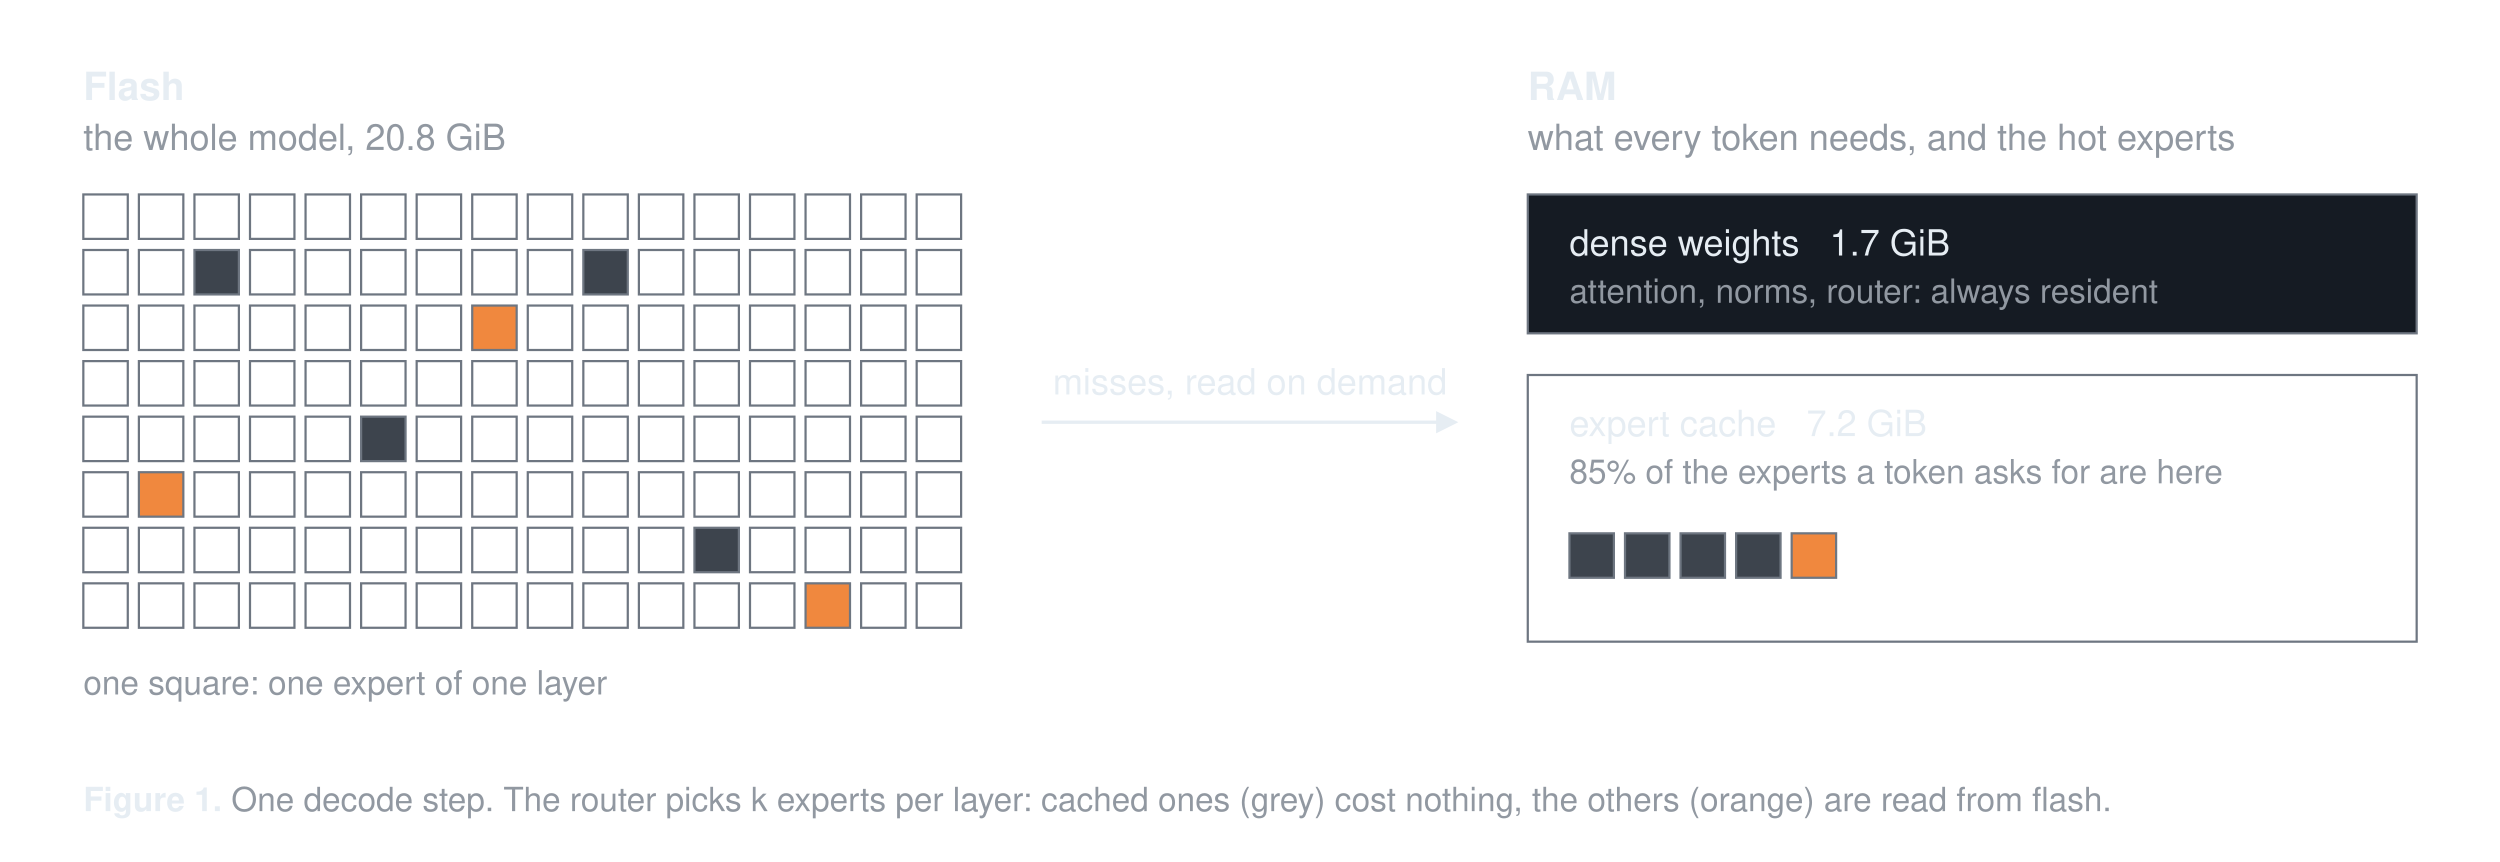
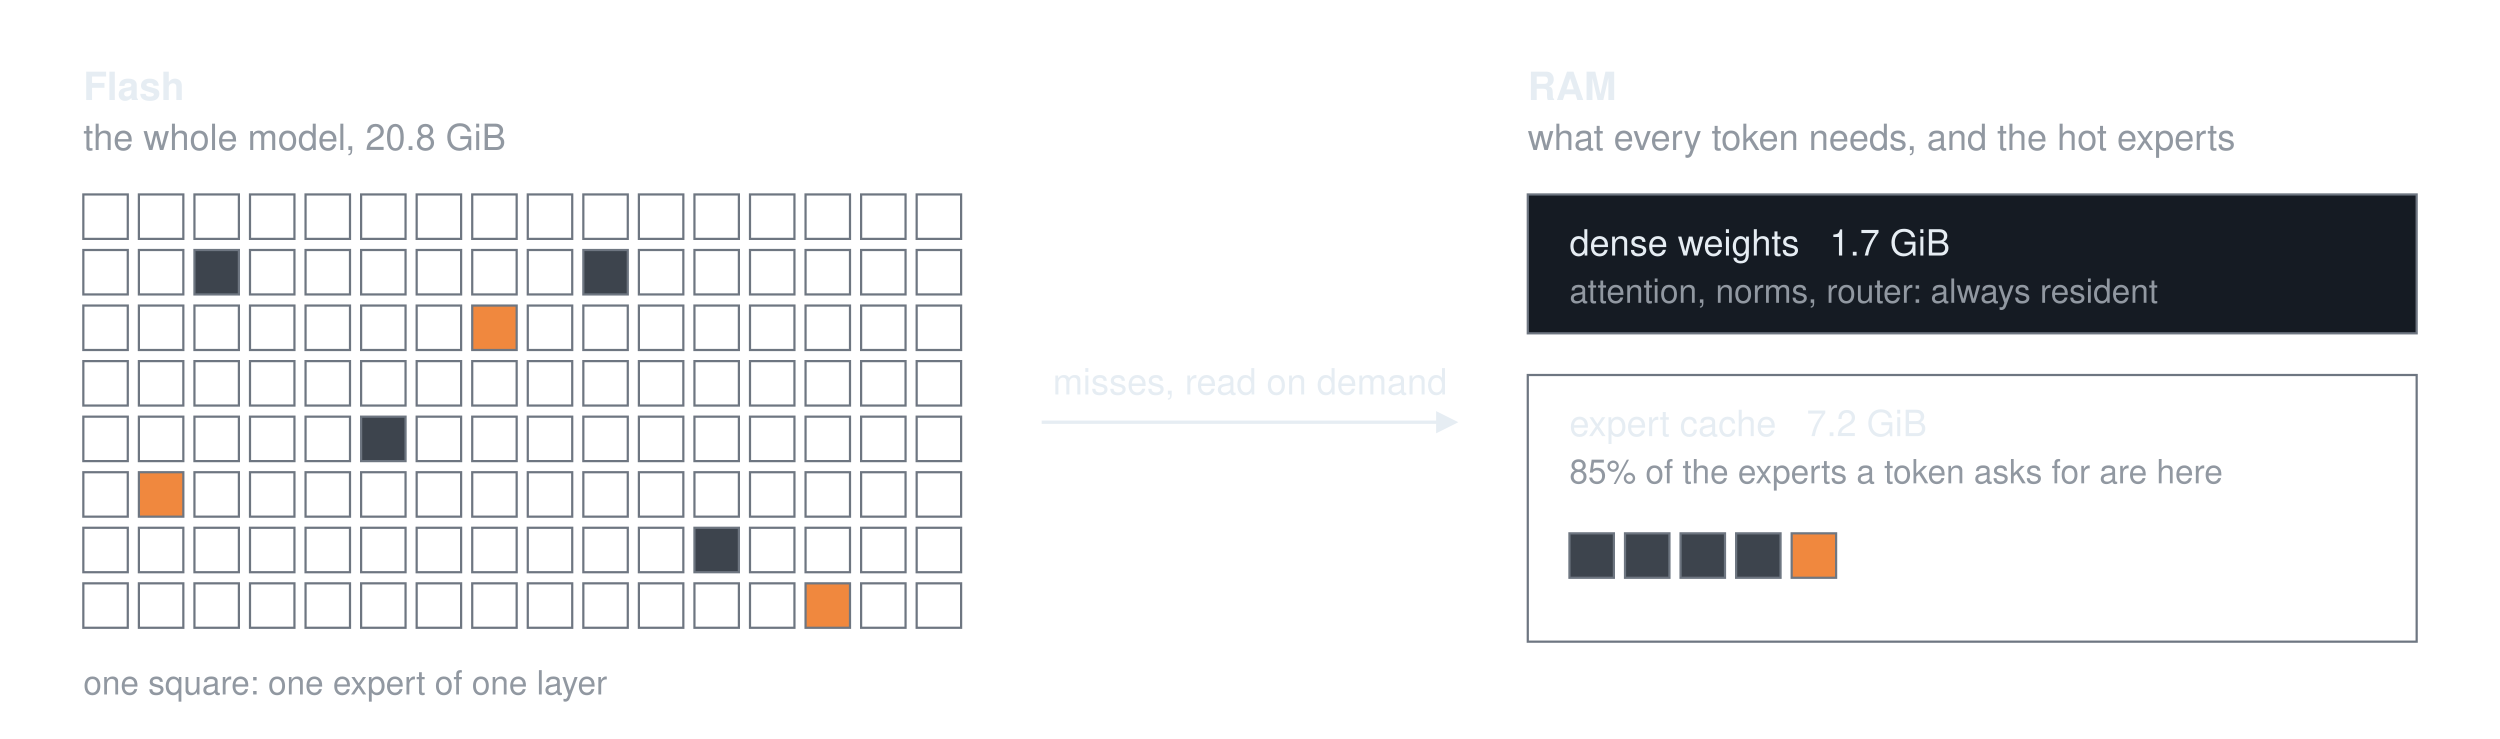
- <svg xmlns="http://www.w3.org/2000/svg" viewBox="0 0 900 310" width="900" height="310" font-family="-apple-system, 'Segoe UI', Helvetica, Arial, sans-serif">
+ <svg xmlns="http://www.w3.org/2000/svg" viewBox="0 0 900 266" width="900" height="266" font-family="-apple-system, 'Segoe UI', Helvetica, Arial, sans-serif">
  <text x="30" y="36" font-size="14" fill="#e6edf3" font-weight="700" text-anchor="start" font-family="-apple-system, 'Segoe UI', Helvetica, Arial, sans-serif" xml:space="preserve">Flash</text>
  <text x="30" y="54" font-size="13" fill="#9198a1" font-weight="400" text-anchor="start" font-family="-apple-system, 'Segoe UI', Helvetica, Arial, sans-serif" xml:space="preserve">the whole model, 20.8 GiB</text>
  <rect x="30" y="70" width="16" height="16" fill="none" stroke="#6e7681" stroke-width="0.8" />
  <rect x="50" y="70" width="16" height="16" fill="none" stroke="#6e7681" stroke-width="0.8" />
  <rect x="70" y="70" width="16" height="16" fill="none" stroke="#6e7681" stroke-width="0.8" />
  <rect x="90" y="70" width="16" height="16" fill="none" stroke="#6e7681" stroke-width="0.8" />
  <rect x="110" y="70" width="16" height="16" fill="none" stroke="#6e7681" stroke-width="0.8" />
  <rect x="130" y="70" width="16" height="16" fill="none" stroke="#6e7681" stroke-width="0.8" />
  <rect x="150" y="70" width="16" height="16" fill="none" stroke="#6e7681" stroke-width="0.8" />
  <rect x="170" y="70" width="16" height="16" fill="none" stroke="#6e7681" stroke-width="0.8" />
  <rect x="190" y="70" width="16" height="16" fill="none" stroke="#6e7681" stroke-width="0.8" />
  <rect x="210" y="70" width="16" height="16" fill="none" stroke="#6e7681" stroke-width="0.8" />
  <rect x="230" y="70" width="16" height="16" fill="none" stroke="#6e7681" stroke-width="0.8" />
  <rect x="250" y="70" width="16" height="16" fill="none" stroke="#6e7681" stroke-width="0.8" />
  <rect x="270" y="70" width="16" height="16" fill="none" stroke="#6e7681" stroke-width="0.8" />
  <rect x="290" y="70" width="16" height="16" fill="none" stroke="#6e7681" stroke-width="0.8" />
  <rect x="310" y="70" width="16" height="16" fill="none" stroke="#6e7681" stroke-width="0.8" />
  <rect x="330" y="70" width="16" height="16" fill="none" stroke="#6e7681" stroke-width="0.8" />
  <rect x="30" y="90" width="16" height="16" fill="none" stroke="#6e7681" stroke-width="0.8" />
  <rect x="50" y="90" width="16" height="16" fill="none" stroke="#6e7681" stroke-width="0.8" />
  <rect x="70" y="90" width="16" height="16" fill="#3d444d" stroke="#6e7681" stroke-width="0.8" />
  <rect x="90" y="90" width="16" height="16" fill="none" stroke="#6e7681" stroke-width="0.8" />
  <rect x="110" y="90" width="16" height="16" fill="none" stroke="#6e7681" stroke-width="0.8" />
  <rect x="130" y="90" width="16" height="16" fill="none" stroke="#6e7681" stroke-width="0.8" />
  <rect x="150" y="90" width="16" height="16" fill="none" stroke="#6e7681" stroke-width="0.8" />
  <rect x="170" y="90" width="16" height="16" fill="none" stroke="#6e7681" stroke-width="0.8" />
  <rect x="190" y="90" width="16" height="16" fill="none" stroke="#6e7681" stroke-width="0.8" />
  <rect x="210" y="90" width="16" height="16" fill="#3d444d" stroke="#6e7681" stroke-width="0.8" />
  <rect x="230" y="90" width="16" height="16" fill="none" stroke="#6e7681" stroke-width="0.8" />
  <rect x="250" y="90" width="16" height="16" fill="none" stroke="#6e7681" stroke-width="0.8" />
  <rect x="270" y="90" width="16" height="16" fill="none" stroke="#6e7681" stroke-width="0.8" />
  <rect x="290" y="90" width="16" height="16" fill="none" stroke="#6e7681" stroke-width="0.8" />
  <rect x="310" y="90" width="16" height="16" fill="none" stroke="#6e7681" stroke-width="0.8" />
  <rect x="330" y="90" width="16" height="16" fill="none" stroke="#6e7681" stroke-width="0.8" />
  <rect x="30" y="110" width="16" height="16" fill="none" stroke="#6e7681" stroke-width="0.8" />
  <rect x="50" y="110" width="16" height="16" fill="none" stroke="#6e7681" stroke-width="0.8" />
  <rect x="70" y="110" width="16" height="16" fill="none" stroke="#6e7681" stroke-width="0.8" />
  <rect x="90" y="110" width="16" height="16" fill="none" stroke="#6e7681" stroke-width="0.8" />
  <rect x="110" y="110" width="16" height="16" fill="none" stroke="#6e7681" stroke-width="0.8" />
  <rect x="130" y="110" width="16" height="16" fill="none" stroke="#6e7681" stroke-width="0.8" />
  <rect x="150" y="110" width="16" height="16" fill="none" stroke="#6e7681" stroke-width="0.8" />
  <rect x="170" y="110" width="16" height="16" fill="#f0883e" stroke="#6e7681" stroke-width="0.8" />
  <rect x="190" y="110" width="16" height="16" fill="none" stroke="#6e7681" stroke-width="0.8" />
  <rect x="210" y="110" width="16" height="16" fill="none" stroke="#6e7681" stroke-width="0.8" />
  <rect x="230" y="110" width="16" height="16" fill="none" stroke="#6e7681" stroke-width="0.8" />
  <rect x="250" y="110" width="16" height="16" fill="none" stroke="#6e7681" stroke-width="0.8" />
  <rect x="270" y="110" width="16" height="16" fill="none" stroke="#6e7681" stroke-width="0.8" />
  <rect x="290" y="110" width="16" height="16" fill="none" stroke="#6e7681" stroke-width="0.8" />
  <rect x="310" y="110" width="16" height="16" fill="none" stroke="#6e7681" stroke-width="0.8" />
  <rect x="330" y="110" width="16" height="16" fill="none" stroke="#6e7681" stroke-width="0.8" />
  <rect x="30" y="130" width="16" height="16" fill="none" stroke="#6e7681" stroke-width="0.8" />
  <rect x="50" y="130" width="16" height="16" fill="none" stroke="#6e7681" stroke-width="0.8" />
  <rect x="70" y="130" width="16" height="16" fill="none" stroke="#6e7681" stroke-width="0.8" />
  <rect x="90" y="130" width="16" height="16" fill="none" stroke="#6e7681" stroke-width="0.8" />
  <rect x="110" y="130" width="16" height="16" fill="none" stroke="#6e7681" stroke-width="0.8" />
  <rect x="130" y="130" width="16" height="16" fill="none" stroke="#6e7681" stroke-width="0.8" />
  <rect x="150" y="130" width="16" height="16" fill="none" stroke="#6e7681" stroke-width="0.8" />
  <rect x="170" y="130" width="16" height="16" fill="none" stroke="#6e7681" stroke-width="0.8" />
  <rect x="190" y="130" width="16" height="16" fill="none" stroke="#6e7681" stroke-width="0.8" />
  <rect x="210" y="130" width="16" height="16" fill="none" stroke="#6e7681" stroke-width="0.8" />
  <rect x="230" y="130" width="16" height="16" fill="none" stroke="#6e7681" stroke-width="0.8" />
  <rect x="250" y="130" width="16" height="16" fill="none" stroke="#6e7681" stroke-width="0.8" />
  <rect x="270" y="130" width="16" height="16" fill="none" stroke="#6e7681" stroke-width="0.8" />
  <rect x="290" y="130" width="16" height="16" fill="none" stroke="#6e7681" stroke-width="0.8" />
  <rect x="310" y="130" width="16" height="16" fill="none" stroke="#6e7681" stroke-width="0.8" />
  <rect x="330" y="130" width="16" height="16" fill="none" stroke="#6e7681" stroke-width="0.8" />
  <rect x="30" y="150" width="16" height="16" fill="none" stroke="#6e7681" stroke-width="0.8" />
  <rect x="50" y="150" width="16" height="16" fill="none" stroke="#6e7681" stroke-width="0.8" />
  <rect x="70" y="150" width="16" height="16" fill="none" stroke="#6e7681" stroke-width="0.8" />
  <rect x="90" y="150" width="16" height="16" fill="none" stroke="#6e7681" stroke-width="0.8" />
  <rect x="110" y="150" width="16" height="16" fill="none" stroke="#6e7681" stroke-width="0.8" />
  <rect x="130" y="150" width="16" height="16" fill="#3d444d" stroke="#6e7681" stroke-width="0.8" />
  <rect x="150" y="150" width="16" height="16" fill="none" stroke="#6e7681" stroke-width="0.8" />
  <rect x="170" y="150" width="16" height="16" fill="none" stroke="#6e7681" stroke-width="0.8" />
  <rect x="190" y="150" width="16" height="16" fill="none" stroke="#6e7681" stroke-width="0.8" />
  <rect x="210" y="150" width="16" height="16" fill="none" stroke="#6e7681" stroke-width="0.8" />
  <rect x="230" y="150" width="16" height="16" fill="none" stroke="#6e7681" stroke-width="0.8" />
  <rect x="250" y="150" width="16" height="16" fill="none" stroke="#6e7681" stroke-width="0.8" />
  <rect x="270" y="150" width="16" height="16" fill="none" stroke="#6e7681" stroke-width="0.8" />
  <rect x="290" y="150" width="16" height="16" fill="none" stroke="#6e7681" stroke-width="0.8" />
  <rect x="310" y="150" width="16" height="16" fill="none" stroke="#6e7681" stroke-width="0.8" />
  <rect x="330" y="150" width="16" height="16" fill="none" stroke="#6e7681" stroke-width="0.8" />
  <rect x="30" y="170" width="16" height="16" fill="none" stroke="#6e7681" stroke-width="0.8" />
  <rect x="50" y="170" width="16" height="16" fill="#f0883e" stroke="#6e7681" stroke-width="0.8" />
  <rect x="70" y="170" width="16" height="16" fill="none" stroke="#6e7681" stroke-width="0.8" />
  <rect x="90" y="170" width="16" height="16" fill="none" stroke="#6e7681" stroke-width="0.8" />
  <rect x="110" y="170" width="16" height="16" fill="none" stroke="#6e7681" stroke-width="0.8" />
  <rect x="130" y="170" width="16" height="16" fill="none" stroke="#6e7681" stroke-width="0.8" />
  <rect x="150" y="170" width="16" height="16" fill="none" stroke="#6e7681" stroke-width="0.8" />
  <rect x="170" y="170" width="16" height="16" fill="none" stroke="#6e7681" stroke-width="0.8" />
  <rect x="190" y="170" width="16" height="16" fill="none" stroke="#6e7681" stroke-width="0.8" />
  <rect x="210" y="170" width="16" height="16" fill="none" stroke="#6e7681" stroke-width="0.8" />
  <rect x="230" y="170" width="16" height="16" fill="none" stroke="#6e7681" stroke-width="0.8" />
  <rect x="250" y="170" width="16" height="16" fill="none" stroke="#6e7681" stroke-width="0.8" />
  <rect x="270" y="170" width="16" height="16" fill="none" stroke="#6e7681" stroke-width="0.8" />
  <rect x="290" y="170" width="16" height="16" fill="none" stroke="#6e7681" stroke-width="0.8" />
  <rect x="310" y="170" width="16" height="16" fill="none" stroke="#6e7681" stroke-width="0.8" />
  <rect x="330" y="170" width="16" height="16" fill="none" stroke="#6e7681" stroke-width="0.8" />
  <rect x="30" y="190" width="16" height="16" fill="none" stroke="#6e7681" stroke-width="0.8" />
  <rect x="50" y="190" width="16" height="16" fill="none" stroke="#6e7681" stroke-width="0.8" />
  <rect x="70" y="190" width="16" height="16" fill="none" stroke="#6e7681" stroke-width="0.8" />
  <rect x="90" y="190" width="16" height="16" fill="none" stroke="#6e7681" stroke-width="0.8" />
  <rect x="110" y="190" width="16" height="16" fill="none" stroke="#6e7681" stroke-width="0.8" />
  <rect x="130" y="190" width="16" height="16" fill="none" stroke="#6e7681" stroke-width="0.8" />
  <rect x="150" y="190" width="16" height="16" fill="none" stroke="#6e7681" stroke-width="0.8" />
  <rect x="170" y="190" width="16" height="16" fill="none" stroke="#6e7681" stroke-width="0.8" />
  <rect x="190" y="190" width="16" height="16" fill="none" stroke="#6e7681" stroke-width="0.8" />
  <rect x="210" y="190" width="16" height="16" fill="none" stroke="#6e7681" stroke-width="0.8" />
  <rect x="230" y="190" width="16" height="16" fill="none" stroke="#6e7681" stroke-width="0.8" />
  <rect x="250" y="190" width="16" height="16" fill="#3d444d" stroke="#6e7681" stroke-width="0.8" />
  <rect x="270" y="190" width="16" height="16" fill="none" stroke="#6e7681" stroke-width="0.8" />
  <rect x="290" y="190" width="16" height="16" fill="none" stroke="#6e7681" stroke-width="0.8" />
  <rect x="310" y="190" width="16" height="16" fill="none" stroke="#6e7681" stroke-width="0.8" />
  <rect x="330" y="190" width="16" height="16" fill="none" stroke="#6e7681" stroke-width="0.8" />
  <rect x="30" y="210" width="16" height="16" fill="none" stroke="#6e7681" stroke-width="0.8" />
  <rect x="50" y="210" width="16" height="16" fill="none" stroke="#6e7681" stroke-width="0.8" />
  <rect x="70" y="210" width="16" height="16" fill="none" stroke="#6e7681" stroke-width="0.8" />
  <rect x="90" y="210" width="16" height="16" fill="none" stroke="#6e7681" stroke-width="0.8" />
  <rect x="110" y="210" width="16" height="16" fill="none" stroke="#6e7681" stroke-width="0.8" />
  <rect x="130" y="210" width="16" height="16" fill="none" stroke="#6e7681" stroke-width="0.8" />
  <rect x="150" y="210" width="16" height="16" fill="none" stroke="#6e7681" stroke-width="0.8" />
  <rect x="170" y="210" width="16" height="16" fill="none" stroke="#6e7681" stroke-width="0.8" />
  <rect x="190" y="210" width="16" height="16" fill="none" stroke="#6e7681" stroke-width="0.8" />
  <rect x="210" y="210" width="16" height="16" fill="none" stroke="#6e7681" stroke-width="0.8" />
  <rect x="230" y="210" width="16" height="16" fill="none" stroke="#6e7681" stroke-width="0.8" />
  <rect x="250" y="210" width="16" height="16" fill="none" stroke="#6e7681" stroke-width="0.8" />
  <rect x="270" y="210" width="16" height="16" fill="none" stroke="#6e7681" stroke-width="0.8" />
  <rect x="290" y="210" width="16" height="16" fill="#f0883e" stroke="#6e7681" stroke-width="0.8" />
  <rect x="310" y="210" width="16" height="16" fill="none" stroke="#6e7681" stroke-width="0.8" />
  <rect x="330" y="210" width="16" height="16" fill="none" stroke="#6e7681" stroke-width="0.8" />
  <text x="30" y="250" font-size="12" fill="#9198a1" font-weight="400" text-anchor="start" font-family="-apple-system, 'Segoe UI', Helvetica, Arial, sans-serif" xml:space="preserve">one square: one expert of one layer</text>
  <text x="450" y="142" font-size="13" fill="#e6edf3" font-weight="400" text-anchor="middle" font-family="-apple-system, 'Segoe UI', Helvetica, Arial, sans-serif" xml:space="preserve">misses, read on demand</text>
  <line x1="375" y1="152" x2="519" y2="152" stroke="#e6edf3" stroke-width="1.2" />
  <path d="M517,148L525,152L517,156z" fill="#e6edf3" />
  <text x="550" y="36" font-size="14" fill="#e6edf3" font-weight="700" text-anchor="start" font-family="-apple-system, 'Segoe UI', Helvetica, Arial, sans-serif" xml:space="preserve">RAM</text>
  <text x="550" y="54" font-size="13" fill="#9198a1" font-weight="400" text-anchor="start" font-family="-apple-system, 'Segoe UI', Helvetica, Arial, sans-serif" xml:space="preserve">what every token needs, and the hot experts</text>
  <rect x="550" y="70" width="320" height="50" fill="#151b23" stroke="#6e7681" stroke-width="0.8" />
  <text x="565" y="92" font-size="13" fill="#e6edf3" font-weight="400" text-anchor="start" font-family="-apple-system, 'Segoe UI', Helvetica, Arial, sans-serif" xml:space="preserve">dense weights   1.7 GiB</text>
  <text x="565" y="109" font-size="12" fill="#9198a1" font-weight="400" text-anchor="start" font-family="-apple-system, 'Segoe UI', Helvetica, Arial, sans-serif" xml:space="preserve">attention, norms, router: always resident</text>
  <rect x="550" y="135" width="320" height="96" fill="none" stroke="#6e7681" stroke-width="0.8" />
  <text x="565" y="157" font-size="13" fill="#e6edf3" font-weight="400" text-anchor="start" font-family="-apple-system, 'Segoe UI', Helvetica, Arial, sans-serif" xml:space="preserve">expert cache   7.2 GiB</text>
  <text x="565" y="174" font-size="12" fill="#9198a1" font-weight="400" text-anchor="start" font-family="-apple-system, 'Segoe UI', Helvetica, Arial, sans-serif" xml:space="preserve">85% of the experts a token asks for are here</text>
  <rect x="565" y="192" width="16" height="16" fill="#3d444d" stroke="#6e7681" stroke-width="0.8" />
  <rect x="585" y="192" width="16" height="16" fill="#3d444d" stroke="#6e7681" stroke-width="0.8" />
  <rect x="605" y="192" width="16" height="16" fill="#3d444d" stroke="#6e7681" stroke-width="0.8" />
  <rect x="625" y="192" width="16" height="16" fill="#3d444d" stroke="#6e7681" stroke-width="0.8" />
  <rect x="645" y="192" width="16" height="16" fill="#f0883e" stroke="#6e7681" stroke-width="0.8" />
-   <text x="30" y="292" font-size="12" fill="#9198a1" font-family="-apple-system, 'Segoe UI', Helvetica, Arial, sans-serif">
-     <tspan font-weight="700" fill="#e6edf3">Figure 1.</tspan> One decode step. The router picks k experts per layer: cached ones (grey) cost nothing, the others (orange) are read from flash.</text>
</svg>
